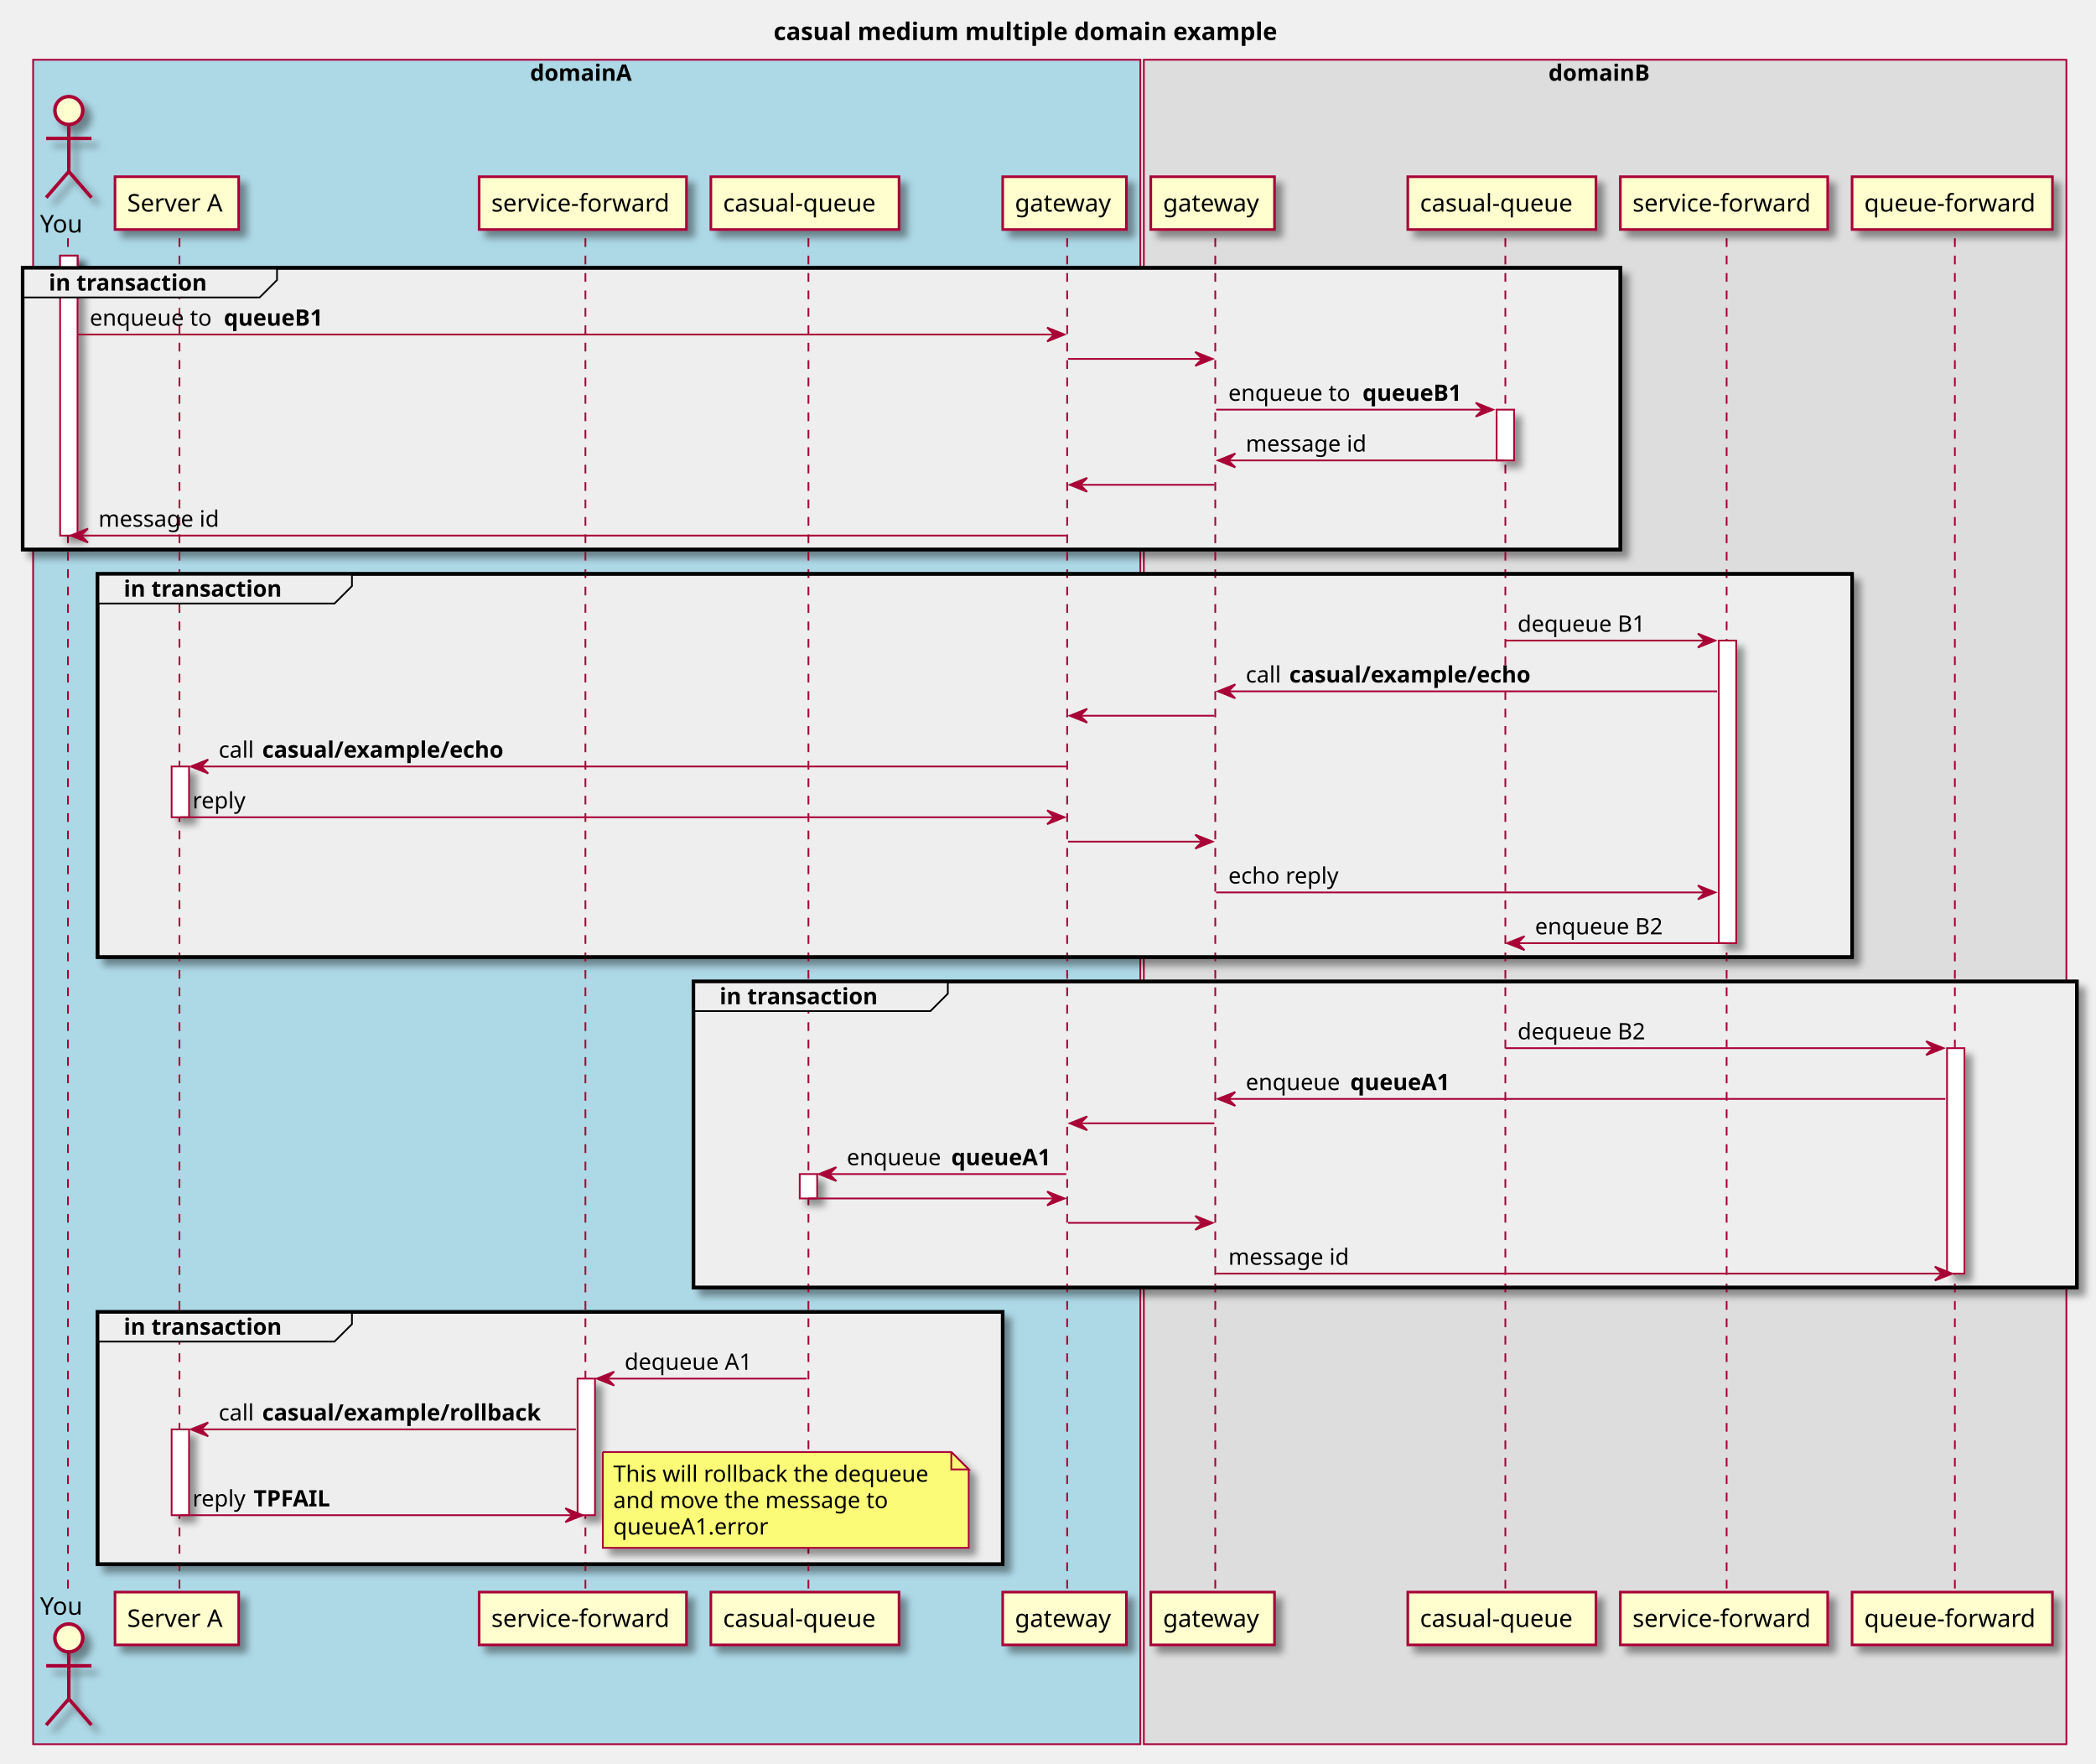
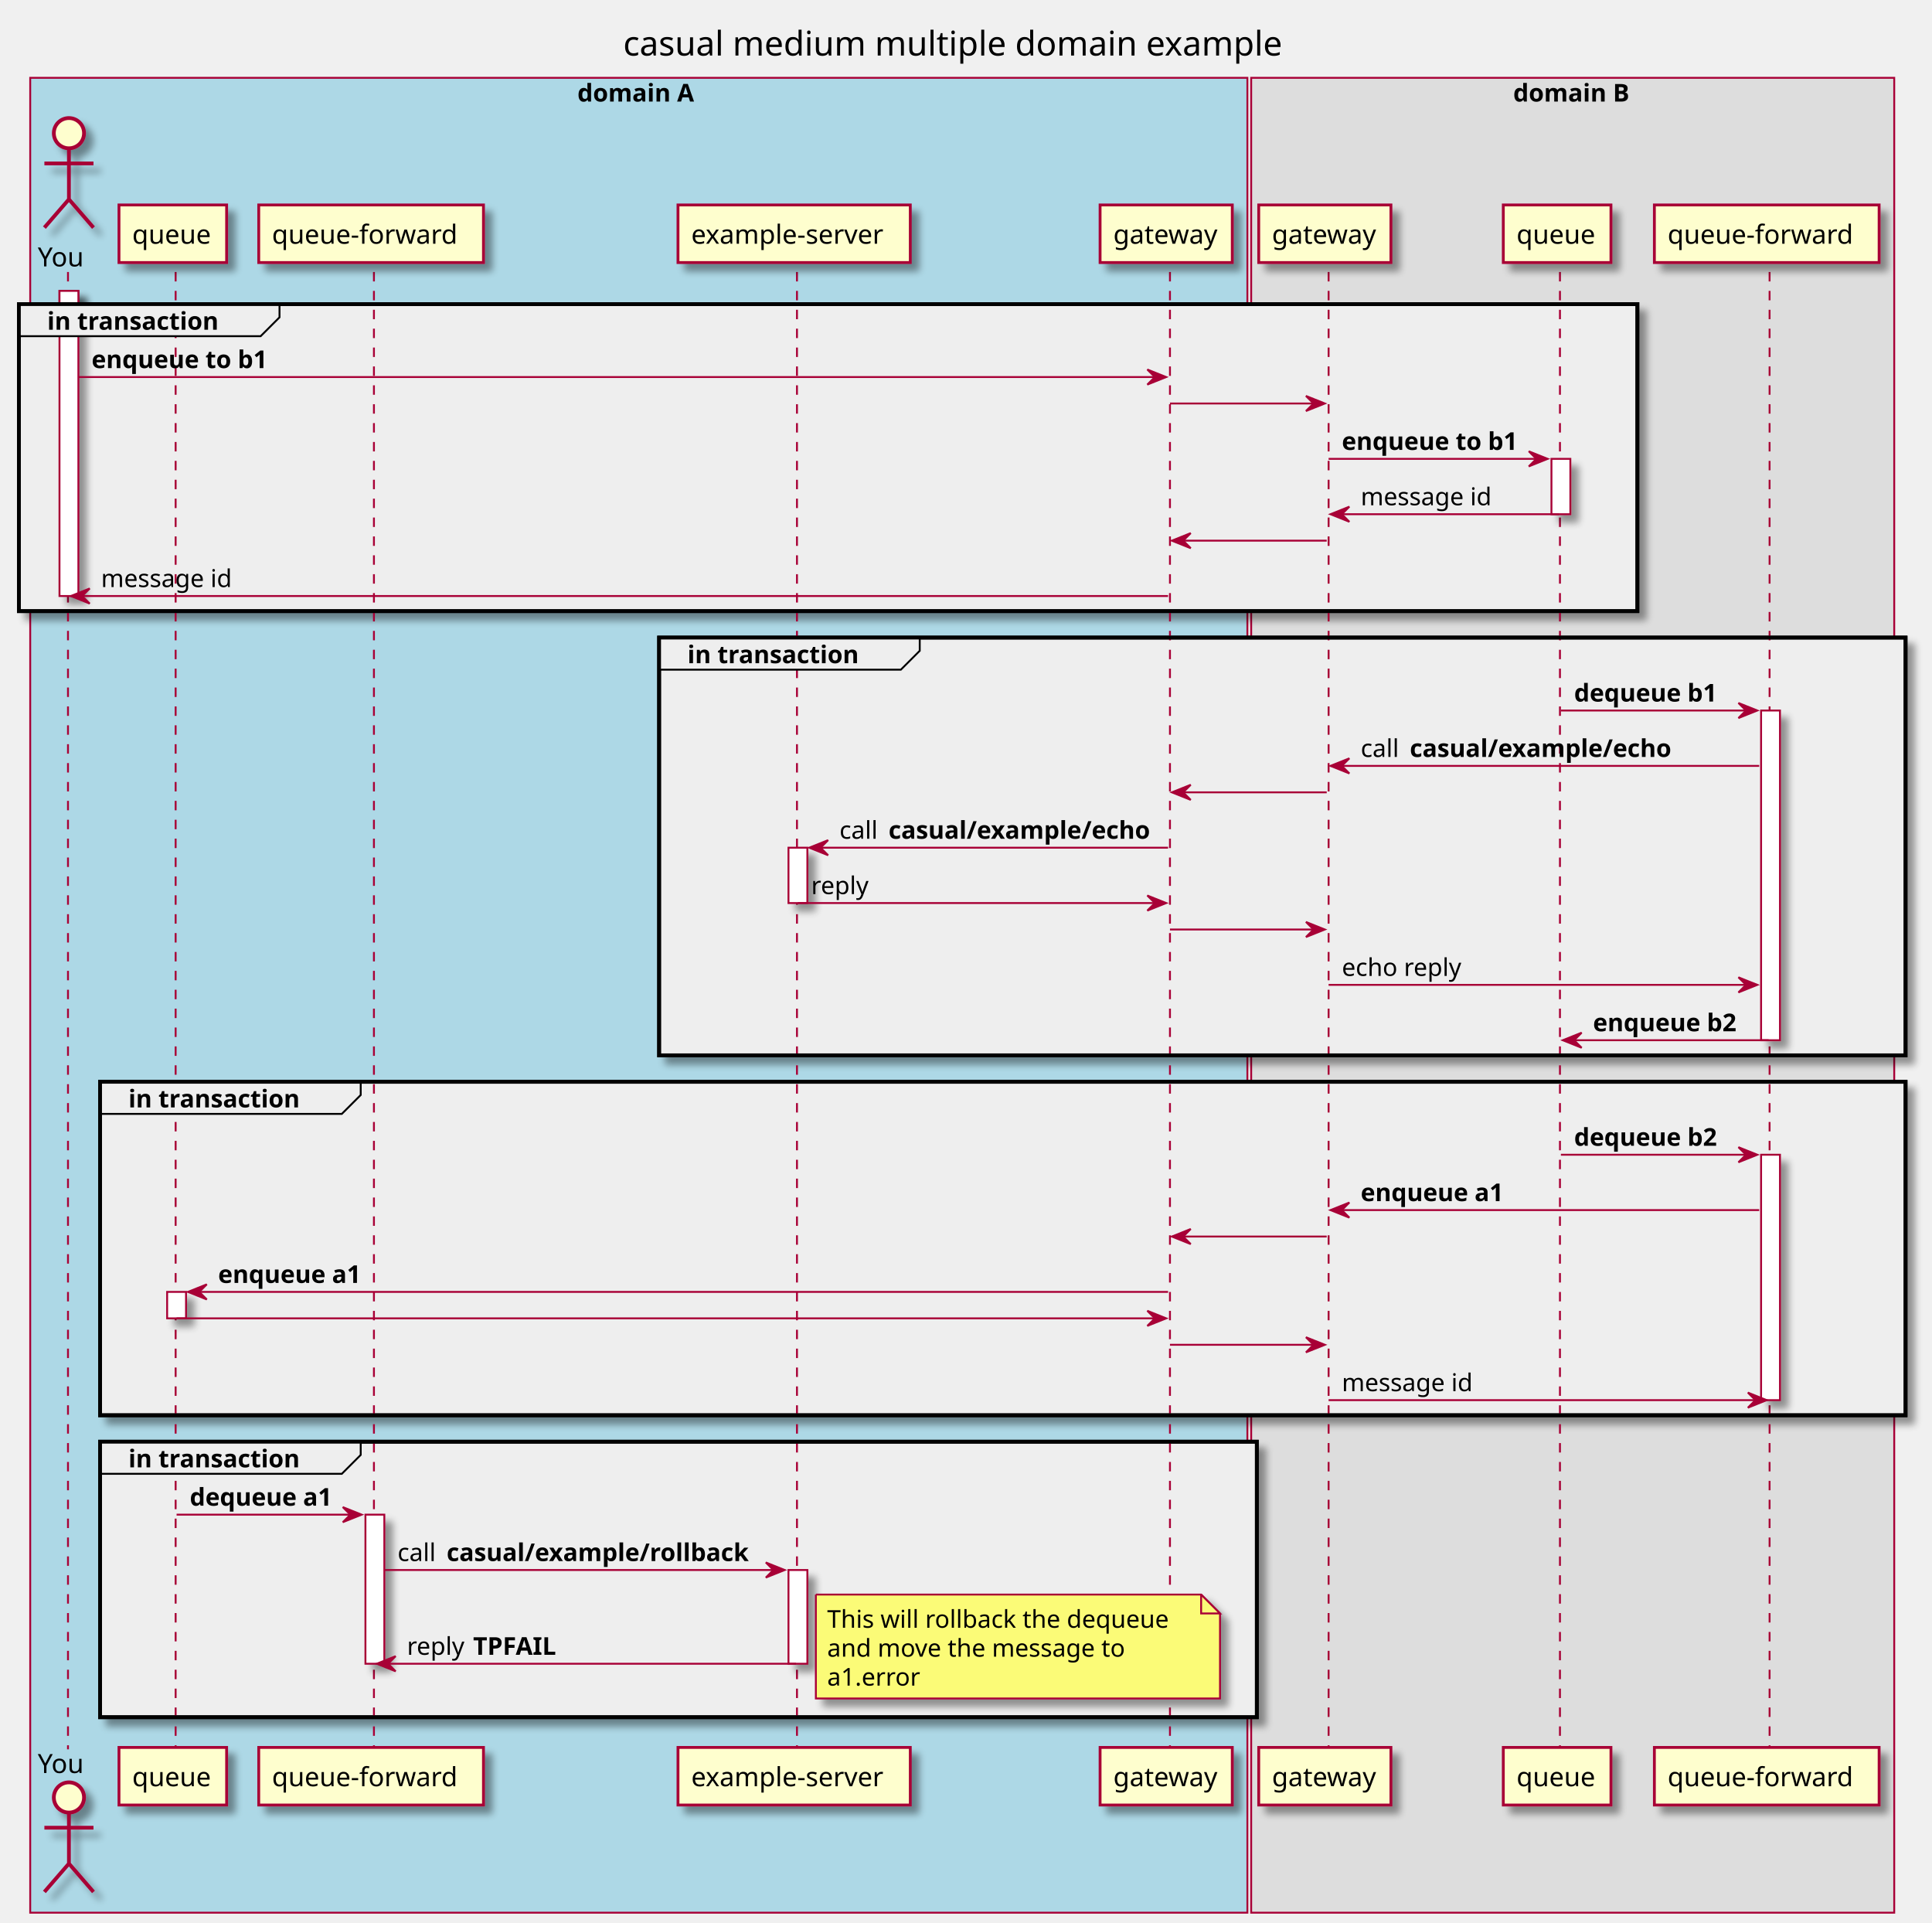
- <svg xmlns="http://www.w3.org/2000/svg" contentScriptType="application/ecmascript" contentStyleType="text/css" height="1012px" preserveAspectRatio="none" style="width:1203px;height:1012px;" version="1.1" viewBox="0 0 1203 1012" width="1203px" zoomAndPan="magnify">
+ <svg xmlns="http://www.w3.org/2000/svg" contentScriptType="application/ecmascript" contentStyleType="text/css" height="1018px" preserveAspectRatio="none" style="width:1023px;height:1018px;background:#FFFFFF;" version="1.1" viewBox="0 0 1023 1018" width="1023px" zoomAndPan="magnify">
  <defs>
-     <filter height="300%" id="f798ozgas93g7" width="300%" x="-1" y="-1">
+     <filter height="300%" id="f1tancehjbsv16" width="300%" x="-1" y="-1">
      <feGaussianBlur result="blurOut" stdDeviation="2.0" />
      <feColorMatrix in="blurOut" result="blurOut2" type="matrix" values="0 0 0 0 0 0 0 0 0 0 0 0 0 0 0 0 0 0 .4 0" />
      <feOffset dx="4.0" dy="4.0" in="blurOut2" result="blurOut3" />
      <feBlend in="SourceGraphic" in2="blurOut3" mode="normal" />
    </filter>
  </defs>
  <g>
-     <text fill="#000000" font-family="sans-serif" font-size="14" font-weight="bold" lengthAdjust="spacingAndGlyphs" textLength="317" x="444" y="22.995">casual medium multiple domain example</text>
-     <rect fill="#ADD8E6" height="966.781" style="stroke: #A80036; stroke-width: 1.0;" width="635.5" x="19" y="34.297" />
-     <text fill="#000000" font-family="sans-serif" font-size="13" font-weight="bold" lengthAdjust="spacingAndGlyphs" textLength="65" x="304.25" y="46.364">domainA</text>
-     <rect fill="#DDDDDD" height="966.781" style="stroke: #A80036; stroke-width: 1.0;" width="529.5" x="656.5" y="34.297" />
-     <text fill="#000000" font-family="sans-serif" font-size="13" font-weight="bold" lengthAdjust="spacingAndGlyphs" textLength="65" x="888.75" y="46.364">domainB</text>
-     <rect fill="#FFFFFF" filter="url(#f798ozgas93g7)" height="160.664" style="stroke: #A80036; stroke-width: 1.0;" width="10" x="34.5" y="146.727" />
-     <rect fill="#FFFFFF" filter="url(#f798ozgas93g7)" height="29.133" style="stroke: #A80036; stroke-width: 1.0;" width="10" x="98.5" y="439.922" />
-     <rect fill="#FFFFFF" filter="url(#f798ozgas93g7)" height="49.266" style="stroke: #A80036; stroke-width: 1.0;" width="10" x="98.5" y="820.383" />
-     <rect fill="#FFFFFF" filter="url(#f798ozgas93g7)" height="78.398" style="stroke: #A80036; stroke-width: 1.0;" width="10" x="331.5" y="791.25" />
-     <rect fill="#FFFFFF" filter="url(#f798ozgas93g7)" height="14" style="stroke: #A80036; stroke-width: 1.0;" width="10" x="459" y="673.852" />
-     <rect fill="#FFFFFF" filter="url(#f798ozgas93g7)" height="29.133" style="stroke: #A80036; stroke-width: 1.0;" width="10" x="859" y="235.125" />
-     <rect fill="#FFFFFF" filter="url(#f798ozgas93g7)" height="173.664" style="stroke: #A80036; stroke-width: 1.0;" width="10" x="986.5" y="367.656" />
-     <rect fill="#FFFFFF" filter="url(#f798ozgas93g7)" height="129.398" style="stroke: #A80036; stroke-width: 1.0;" width="10" x="1117.5" y="601.586" />
-     <rect fill="#EEEEEE" filter="url(#f798ozgas93g7)" height="161.664" style="stroke: #000000; stroke-width: 2.0;" width="917" x="13" y="153.727" />
-     <rect fill="#EEEEEE" filter="url(#f798ozgas93g7)" height="219.93" style="stroke: #000000; stroke-width: 2.0;" width="1007" x="56" y="329.391" />
-     <rect fill="#EEEEEE" filter="url(#f798ozgas93g7)" height="175.664" style="stroke: #000000; stroke-width: 2.0;" width="794" x="398" y="563.32" />
-     <rect fill="#EEEEEE" filter="url(#f798ozgas93g7)" height="144.797" style="stroke: #000000; stroke-width: 2.0;" width="519.5" x="56" y="752.984" />
-     <line style="stroke: #A80036; stroke-width: 1.0; stroke-dasharray: 5.0,5.0;" x1="39" x2="39" y1="136.727" y2="914.781" />
-     <line style="stroke: #A80036; stroke-width: 1.0; stroke-dasharray: 5.0,5.0;" x1="103" x2="103" y1="136.727" y2="914.781" />
-     <line style="stroke: #A80036; stroke-width: 1.0; stroke-dasharray: 5.0,5.0;" x1="336" x2="336" y1="136.727" y2="914.781" />
-     <line style="stroke: #A80036; stroke-width: 1.0; stroke-dasharray: 5.0,5.0;" x1="464" x2="464" y1="136.727" y2="914.781" />
-     <line style="stroke: #A80036; stroke-width: 1.0; stroke-dasharray: 5.0,5.0;" x1="612.5" x2="612.5" y1="136.727" y2="914.781" />
-     <line style="stroke: #A80036; stroke-width: 1.0; stroke-dasharray: 5.0,5.0;" x1="697.5" x2="697.5" y1="136.727" y2="914.781" />
-     <line style="stroke: #A80036; stroke-width: 1.0; stroke-dasharray: 5.0,5.0;" x1="864" x2="864" y1="136.727" y2="914.781" />
-     <line style="stroke: #A80036; stroke-width: 1.0; stroke-dasharray: 5.0,5.0;" x1="991" x2="991" y1="136.727" y2="914.781" />
-     <line style="stroke: #A80036; stroke-width: 1.0; stroke-dasharray: 5.0,5.0;" x1="1122" x2="1122" y1="136.727" y2="914.781" />
-     <text fill="#000000" font-family="sans-serif" font-size="14" lengthAdjust="spacingAndGlyphs" textLength="27" x="23" y="133.425">You</text>
-     <ellipse cx="39.5" cy="63.43" fill="#FEFECE" filter="url(#f798ozgas93g7)" rx="8" ry="8" style="stroke: #A80036; stroke-width: 2.0;" />
-     <path d="M39.5,71.43 L39.5,98.43 M26.5,79.43 L52.5,79.43 M39.5,98.43 L26.5,113.43 M39.5,98.43 L52.5,113.43 " fill="none" filter="url(#f798ozgas93g7)" style="stroke: #A80036; stroke-width: 2.0;" />
-     <text fill="#000000" font-family="sans-serif" font-size="14" lengthAdjust="spacingAndGlyphs" textLength="27" x="23" y="926.776">You</text>
-     <ellipse cx="39.5" cy="940.078" fill="#FEFECE" filter="url(#f798ozgas93g7)" rx="8" ry="8" style="stroke: #A80036; stroke-width: 2.0;" />
-     <path d="M39.5,948.078 L39.5,975.078 M26.5,956.078 L52.5,956.078 M39.5,975.078 L26.5,990.078 M39.5,975.078 L52.5,990.078 " fill="none" filter="url(#f798ozgas93g7)" style="stroke: #A80036; stroke-width: 2.0;" />
-     <rect fill="#FEFECE" filter="url(#f798ozgas93g7)" height="30.297" style="stroke: #A80036; stroke-width: 1.5;" width="71" x="66" y="101.43" />
-     <text fill="#000000" font-family="sans-serif" font-size="14" lengthAdjust="spacingAndGlyphs" textLength="57" x="73" y="121.425">Server A</text>
-     <rect fill="#FEFECE" filter="url(#f798ozgas93g7)" height="30.297" style="stroke: #A80036; stroke-width: 1.5;" width="71" x="66" y="913.781" />
-     <text fill="#000000" font-family="sans-serif" font-size="14" lengthAdjust="spacingAndGlyphs" textLength="57" x="73" y="933.776">Server A</text>
-     <rect fill="#FEFECE" filter="url(#f798ozgas93g7)" height="30.297" style="stroke: #A80036; stroke-width: 1.5;" width="119" x="275" y="101.43" />
-     <text fill="#000000" font-family="sans-serif" font-size="14" lengthAdjust="spacingAndGlyphs" textLength="105" x="282" y="121.425">service-forward</text>
-     <rect fill="#FEFECE" filter="url(#f798ozgas93g7)" height="30.297" style="stroke: #A80036; stroke-width: 1.5;" width="119" x="275" y="913.781" />
-     <text fill="#000000" font-family="sans-serif" font-size="14" lengthAdjust="spacingAndGlyphs" textLength="105" x="282" y="933.776">service-forward</text>
-     <rect fill="#FEFECE" filter="url(#f798ozgas93g7)" height="30.297" style="stroke: #A80036; stroke-width: 1.5;" width="108" x="408" y="101.43" />
-     <text fill="#000000" font-family="sans-serif" font-size="14" lengthAdjust="spacingAndGlyphs" textLength="94" x="415" y="121.425">casual-queue</text>
-     <rect fill="#FEFECE" filter="url(#f798ozgas93g7)" height="30.297" style="stroke: #A80036; stroke-width: 1.5;" width="108" x="408" y="913.781" />
-     <text fill="#000000" font-family="sans-serif" font-size="14" lengthAdjust="spacingAndGlyphs" textLength="94" x="415" y="933.776">casual-queue</text>
-     <rect fill="#FEFECE" filter="url(#f798ozgas93g7)" height="30.297" style="stroke: #A80036; stroke-width: 1.5;" width="71" x="575.5" y="101.43" />
-     <text fill="#000000" font-family="sans-serif" font-size="14" lengthAdjust="spacingAndGlyphs" textLength="57" x="582.5" y="121.425">gateway</text>
-     <rect fill="#FEFECE" filter="url(#f798ozgas93g7)" height="30.297" style="stroke: #A80036; stroke-width: 1.5;" width="71" x="575.5" y="913.781" />
-     <text fill="#000000" font-family="sans-serif" font-size="14" lengthAdjust="spacingAndGlyphs" textLength="57" x="582.5" y="933.776">gateway</text>
-     <rect fill="#FEFECE" filter="url(#f798ozgas93g7)" height="30.297" style="stroke: #A80036; stroke-width: 1.5;" width="71" x="660.5" y="101.43" />
-     <text fill="#000000" font-family="sans-serif" font-size="14" lengthAdjust="spacingAndGlyphs" textLength="57" x="667.5" y="121.425">gateway</text>
-     <rect fill="#FEFECE" filter="url(#f798ozgas93g7)" height="30.297" style="stroke: #A80036; stroke-width: 1.5;" width="71" x="660.5" y="913.781" />
-     <text fill="#000000" font-family="sans-serif" font-size="14" lengthAdjust="spacingAndGlyphs" textLength="57" x="667.5" y="933.776">gateway</text>
-     <rect fill="#FEFECE" filter="url(#f798ozgas93g7)" height="30.297" style="stroke: #A80036; stroke-width: 1.5;" width="108" x="808" y="101.43" />
-     <text fill="#000000" font-family="sans-serif" font-size="14" lengthAdjust="spacingAndGlyphs" textLength="94" x="815" y="121.425">casual-queue</text>
-     <rect fill="#FEFECE" filter="url(#f798ozgas93g7)" height="30.297" style="stroke: #A80036; stroke-width: 1.5;" width="108" x="808" y="913.781" />
-     <text fill="#000000" font-family="sans-serif" font-size="14" lengthAdjust="spacingAndGlyphs" textLength="94" x="815" y="933.776">casual-queue</text>
-     <rect fill="#FEFECE" filter="url(#f798ozgas93g7)" height="30.297" style="stroke: #A80036; stroke-width: 1.5;" width="119" x="930" y="101.43" />
-     <text fill="#000000" font-family="sans-serif" font-size="14" lengthAdjust="spacingAndGlyphs" textLength="105" x="937" y="121.425">service-forward</text>
-     <rect fill="#FEFECE" filter="url(#f798ozgas93g7)" height="30.297" style="stroke: #A80036; stroke-width: 1.5;" width="119" x="930" y="913.781" />
-     <text fill="#000000" font-family="sans-serif" font-size="14" lengthAdjust="spacingAndGlyphs" textLength="105" x="937" y="933.776">service-forward</text>
-     <rect fill="#FEFECE" filter="url(#f798ozgas93g7)" height="30.297" style="stroke: #A80036; stroke-width: 1.5;" width="115" x="1063" y="101.43" />
-     <text fill="#000000" font-family="sans-serif" font-size="14" lengthAdjust="spacingAndGlyphs" textLength="101" x="1070" y="121.425">queue-forward</text>
-     <rect fill="#FEFECE" filter="url(#f798ozgas93g7)" height="30.297" style="stroke: #A80036; stroke-width: 1.5;" width="115" x="1063" y="913.781" />
-     <text fill="#000000" font-family="sans-serif" font-size="14" lengthAdjust="spacingAndGlyphs" textLength="101" x="1070" y="933.776">queue-forward</text>
-     <rect fill="#FFFFFF" filter="url(#f798ozgas93g7)" height="160.664" style="stroke: #A80036; stroke-width: 1.0;" width="10" x="34.5" y="146.727" />
-     <rect fill="#FFFFFF" filter="url(#f798ozgas93g7)" height="29.133" style="stroke: #A80036; stroke-width: 1.0;" width="10" x="98.5" y="439.922" />
-     <rect fill="#FFFFFF" filter="url(#f798ozgas93g7)" height="49.266" style="stroke: #A80036; stroke-width: 1.0;" width="10" x="98.5" y="820.383" />
-     <rect fill="#FFFFFF" filter="url(#f798ozgas93g7)" height="78.398" style="stroke: #A80036; stroke-width: 1.0;" width="10" x="331.5" y="791.25" />
-     <rect fill="#FFFFFF" filter="url(#f798ozgas93g7)" height="14" style="stroke: #A80036; stroke-width: 1.0;" width="10" x="459" y="673.852" />
-     <rect fill="#FFFFFF" filter="url(#f798ozgas93g7)" height="29.133" style="stroke: #A80036; stroke-width: 1.0;" width="10" x="859" y="235.125" />
-     <rect fill="#FFFFFF" filter="url(#f798ozgas93g7)" height="173.664" style="stroke: #A80036; stroke-width: 1.0;" width="10" x="986.5" y="367.656" />
-     <rect fill="#FFFFFF" filter="url(#f798ozgas93g7)" height="129.398" style="stroke: #A80036; stroke-width: 1.0;" width="10" x="1117.5" y="601.586" />
-     <path d="M13,153.727 L159,153.727 L159,160.727 L149,170.727 L13,170.727 L13,153.727 " fill="#EEEEEE" style="stroke: #000000; stroke-width: 1.0;" />
-     <rect fill="none" height="161.664" style="stroke: #000000; stroke-width: 2.0;" width="917" x="13" y="153.727" />
-     <text fill="#000000" font-family="sans-serif" font-size="13" font-weight="bold" lengthAdjust="spacingAndGlyphs" textLength="101" x="28" y="166.793">in transaction</text>
-     <polygon fill="#A80036" points="601,187.992,611,191.992,601,195.992,605,191.992" style="stroke: #A80036; stroke-width: 1.0;" />
-     <line style="stroke: #A80036; stroke-width: 1.0;" x1="44.5" x2="607" y1="191.992" y2="191.992" />
-     <text fill="#000000" font-family="sans-serif" font-size="13" lengthAdjust="spacingAndGlyphs" textLength="73" x="51.5" y="186.926">enqueue to</text>
-     <text fill="#000000" font-family="sans-serif" font-size="13" font-weight="bold" lengthAdjust="spacingAndGlyphs" textLength="65" x="128.5" y="186.926">queueB1</text>
-     <polygon fill="#A80036" points="686,201.992,696,205.992,686,209.992,690,205.992" style="stroke: #A80036; stroke-width: 1.0;" />
-     <line style="stroke: #A80036; stroke-width: 1.0;" x1="613" x2="692" y1="205.992" y2="205.992" />
-     <polygon fill="#A80036" points="847,231.125,857,235.125,847,239.125,851,235.125" style="stroke: #A80036; stroke-width: 1.0;" />
-     <line style="stroke: #A80036; stroke-width: 1.0;" x1="698" x2="853" y1="235.125" y2="235.125" />
-     <text fill="#000000" font-family="sans-serif" font-size="13" lengthAdjust="spacingAndGlyphs" textLength="73" x="705" y="230.059">enqueue to</text>
-     <text fill="#000000" font-family="sans-serif" font-size="13" font-weight="bold" lengthAdjust="spacingAndGlyphs" textLength="65" x="782" y="230.059">queueB1</text>
-     <polygon fill="#A80036" points="709,260.258,699,264.258,709,268.258,705,264.258" style="stroke: #A80036; stroke-width: 1.0;" />
-     <line style="stroke: #A80036; stroke-width: 1.0;" x1="703" x2="863" y1="264.258" y2="264.258" />
-     <text fill="#000000" font-family="sans-serif" font-size="13" lengthAdjust="spacingAndGlyphs" textLength="74" x="715" y="259.192">message id</text>
-     <polygon fill="#A80036" points="624,274.258,614,278.258,624,282.258,620,278.258" style="stroke: #A80036; stroke-width: 1.0;" />
-     <line style="stroke: #A80036; stroke-width: 1.0;" x1="618" x2="697" y1="278.258" y2="278.258" />
-     <polygon fill="#A80036" points="50.5,303.391,40.5,307.391,50.5,311.391,46.5,307.391" style="stroke: #A80036; stroke-width: 1.0;" />
-     <line style="stroke: #A80036; stroke-width: 1.0;" x1="44.5" x2="612" y1="307.391" y2="307.391" />
-     <text fill="#000000" font-family="sans-serif" font-size="13" lengthAdjust="spacingAndGlyphs" textLength="74" x="56.5" y="302.325">message id</text>
-     <path d="M56,329.391 L202,329.391 L202,336.391 L192,346.391 L56,346.391 L56,329.391 " fill="#EEEEEE" style="stroke: #000000; stroke-width: 1.0;" />
-     <rect fill="none" height="219.93" style="stroke: #000000; stroke-width: 2.0;" width="1007" x="56" y="329.391" />
-     <text fill="#000000" font-family="sans-serif" font-size="13" font-weight="bold" lengthAdjust="spacingAndGlyphs" textLength="101" x="71" y="342.457">in transaction</text>
-     <polygon fill="#A80036" points="974.5,363.656,984.5,367.656,974.5,371.656,978.5,367.656" style="stroke: #A80036; stroke-width: 1.0;" />
-     <line style="stroke: #A80036; stroke-width: 1.0;" x1="864" x2="980.5" y1="367.656" y2="367.656" />
-     <text fill="#000000" font-family="sans-serif" font-size="13" lengthAdjust="spacingAndGlyphs" textLength="77" x="871" y="362.59">dequeue B1</text>
-     <polygon fill="#A80036" points="709,392.789,699,396.789,709,400.789,705,396.789" style="stroke: #A80036; stroke-width: 1.0;" />
-     <line style="stroke: #A80036; stroke-width: 1.0;" x1="703" x2="985.5" y1="396.789" y2="396.789" />
-     <text fill="#000000" font-family="sans-serif" font-size="13" lengthAdjust="spacingAndGlyphs" textLength="21" x="715" y="391.723">call</text>
-     <text fill="#000000" font-family="sans-serif" font-size="13" font-weight="bold" lengthAdjust="spacingAndGlyphs" textLength="155" x="740" y="391.723">casual/example/echo</text>
-     <polygon fill="#A80036" points="624,406.789,614,410.789,624,414.789,620,410.789" style="stroke: #A80036; stroke-width: 1.0;" />
-     <line style="stroke: #A80036; stroke-width: 1.0;" x1="618" x2="697" y1="410.789" y2="410.789" />
-     <polygon fill="#A80036" points="119.5,435.922,109.5,439.922,119.5,443.922,115.5,439.922" style="stroke: #A80036; stroke-width: 1.0;" />
-     <line style="stroke: #A80036; stroke-width: 1.0;" x1="113.5" x2="612" y1="439.922" y2="439.922" />
-     <text fill="#000000" font-family="sans-serif" font-size="13" lengthAdjust="spacingAndGlyphs" textLength="21" x="125.5" y="434.856">call</text>
-     <text fill="#000000" font-family="sans-serif" font-size="13" font-weight="bold" lengthAdjust="spacingAndGlyphs" textLength="155" x="150.5" y="434.856">casual/example/echo</text>
-     <polygon fill="#A80036" points="601,465.055,611,469.055,601,473.055,605,469.055" style="stroke: #A80036; stroke-width: 1.0;" />
-     <line style="stroke: #A80036; stroke-width: 1.0;" x1="103.5" x2="607" y1="469.055" y2="469.055" />
-     <text fill="#000000" font-family="sans-serif" font-size="13" lengthAdjust="spacingAndGlyphs" textLength="31" x="110.5" y="463.989">reply</text>
-     <polygon fill="#A80036" points="686,479.055,696,483.055,686,487.055,690,483.055" style="stroke: #A80036; stroke-width: 1.0;" />
-     <line style="stroke: #A80036; stroke-width: 1.0;" x1="613" x2="692" y1="483.055" y2="483.055" />
-     <polygon fill="#A80036" points="974.5,508.188,984.5,512.188,974.5,516.188,978.5,512.188" style="stroke: #A80036; stroke-width: 1.0;" />
-     <line style="stroke: #A80036; stroke-width: 1.0;" x1="698" x2="980.5" y1="512.188" y2="512.188" />
-     <text fill="#000000" font-family="sans-serif" font-size="13" lengthAdjust="spacingAndGlyphs" textLength="66" x="705" y="507.122">echo reply</text>
-     <polygon fill="#A80036" points="875,537.32,865,541.32,875,545.32,871,541.32" style="stroke: #A80036; stroke-width: 1.0;" />
-     <line style="stroke: #A80036; stroke-width: 1.0;" x1="869" x2="990.5" y1="541.32" y2="541.32" />
-     <text fill="#000000" font-family="sans-serif" font-size="13" lengthAdjust="spacingAndGlyphs" textLength="77" x="881" y="536.254">enqueue B2</text>
-     <path d="M398,563.32 L544,563.32 L544,570.32 L534,580.32 L398,580.32 L398,563.32 " fill="#EEEEEE" style="stroke: #000000; stroke-width: 1.0;" />
-     <rect fill="none" height="175.664" style="stroke: #000000; stroke-width: 2.0;" width="794" x="398" y="563.32" />
-     <text fill="#000000" font-family="sans-serif" font-size="13" font-weight="bold" lengthAdjust="spacingAndGlyphs" textLength="101" x="413" y="576.387">in transaction</text>
-     <polygon fill="#A80036" points="1105.5,597.586,1115.5,601.586,1105.5,605.586,1109.5,601.586" style="stroke: #A80036; stroke-width: 1.0;" />
-     <line style="stroke: #A80036; stroke-width: 1.0;" x1="864" x2="1111.5" y1="601.586" y2="601.586" />
-     <text fill="#000000" font-family="sans-serif" font-size="13" lengthAdjust="spacingAndGlyphs" textLength="77" x="871" y="596.52">dequeue B2</text>
-     <polygon fill="#A80036" points="709,626.719,699,630.719,709,634.719,705,630.719" style="stroke: #A80036; stroke-width: 1.0;" />
-     <line style="stroke: #A80036; stroke-width: 1.0;" x1="703" x2="1116.5" y1="630.719" y2="630.719" />
-     <text fill="#000000" font-family="sans-serif" font-size="13" lengthAdjust="spacingAndGlyphs" textLength="56" x="715" y="625.653">enqueue</text>
-     <text fill="#000000" font-family="sans-serif" font-size="13" font-weight="bold" lengthAdjust="spacingAndGlyphs" textLength="65" x="775" y="625.653">queueA1</text>
-     <polygon fill="#A80036" points="624,640.719,614,644.719,624,648.719,620,644.719" style="stroke: #A80036; stroke-width: 1.0;" />
-     <line style="stroke: #A80036; stroke-width: 1.0;" x1="618" x2="697" y1="644.719" y2="644.719" />
-     <polygon fill="#A80036" points="480,669.852,470,673.852,480,677.852,476,673.852" style="stroke: #A80036; stroke-width: 1.0;" />
-     <line style="stroke: #A80036; stroke-width: 1.0;" x1="474" x2="612" y1="673.852" y2="673.852" />
-     <text fill="#000000" font-family="sans-serif" font-size="13" lengthAdjust="spacingAndGlyphs" textLength="56" x="486" y="668.786">enqueue</text>
-     <text fill="#000000" font-family="sans-serif" font-size="13" font-weight="bold" lengthAdjust="spacingAndGlyphs" textLength="65" x="546" y="668.786">queueA1</text>
-     <polygon fill="#A80036" points="601,683.852,611,687.852,601,691.852,605,687.852" style="stroke: #A80036; stroke-width: 1.0;" />
-     <line style="stroke: #A80036; stroke-width: 1.0;" x1="464" x2="607" y1="687.852" y2="687.852" />
-     <polygon fill="#A80036" points="686,697.852,696,701.852,686,705.852,690,701.852" style="stroke: #A80036; stroke-width: 1.0;" />
-     <line style="stroke: #A80036; stroke-width: 1.0;" x1="613" x2="692" y1="701.852" y2="701.852" />
-     <polygon fill="#A80036" points="1110.5,726.984,1120.5,730.984,1110.5,734.984,1114.5,730.984" style="stroke: #A80036; stroke-width: 1.0;" />
-     <line style="stroke: #A80036; stroke-width: 1.0;" x1="698" x2="1116.5" y1="730.984" y2="730.984" />
-     <text fill="#000000" font-family="sans-serif" font-size="13" lengthAdjust="spacingAndGlyphs" textLength="74" x="705" y="725.918">message id</text>
-     <path d="M56,752.984 L202,752.984 L202,759.984 L192,769.984 L56,769.984 L56,752.984 " fill="#EEEEEE" style="stroke: #000000; stroke-width: 1.0;" />
-     <rect fill="none" height="144.797" style="stroke: #000000; stroke-width: 2.0;" width="519.5" x="56" y="752.984" />
-     <text fill="#000000" font-family="sans-serif" font-size="13" font-weight="bold" lengthAdjust="spacingAndGlyphs" textLength="101" x="71" y="766.051">in transaction</text>
-     <polygon fill="#A80036" points="352.5,787.25,342.5,791.25,352.5,795.25,348.5,791.25" style="stroke: #A80036; stroke-width: 1.0;" />
-     <line style="stroke: #A80036; stroke-width: 1.0;" x1="346.5" x2="463" y1="791.25" y2="791.25" />
-     <text fill="#000000" font-family="sans-serif" font-size="13" lengthAdjust="spacingAndGlyphs" textLength="77" x="358.5" y="786.184">dequeue A1</text>
-     <polygon fill="#A80036" points="119.5,816.383,109.5,820.383,119.5,824.383,115.5,820.383" style="stroke: #A80036; stroke-width: 1.0;" />
-     <line style="stroke: #A80036; stroke-width: 1.0;" x1="113.5" x2="330.5" y1="820.383" y2="820.383" />
-     <text fill="#000000" font-family="sans-serif" font-size="13" lengthAdjust="spacingAndGlyphs" textLength="21" x="125.5" y="815.317">call</text>
-     <text fill="#000000" font-family="sans-serif" font-size="13" font-weight="bold" lengthAdjust="spacingAndGlyphs" textLength="179" x="150.5" y="815.317">casual/example/rollback</text>
-     <polygon fill="#A80036" points="324.5,865.648,334.5,869.648,324.5,873.648,328.5,869.648" style="stroke: #A80036; stroke-width: 1.0;" />
-     <line style="stroke: #A80036; stroke-width: 1.0;" x1="103.5" x2="330.5" y1="869.648" y2="869.648" />
-     <text fill="#000000" font-family="sans-serif" font-size="13" lengthAdjust="spacingAndGlyphs" textLength="31" x="110.5" y="864.582">reply</text>
-     <text fill="#000000" font-family="sans-serif" font-size="13" font-weight="bold" lengthAdjust="spacingAndGlyphs" textLength="49" x="145.5" y="864.582">TPFAIL</text>
-     <path d="M346,833.383 L346,888.383 L556,888.383 L556,843.383 L546,833.383 L346,833.383 " fill="#FBFB77" filter="url(#f798ozgas93g7)" style="stroke: #A80036; stroke-width: 1.0;" />
-     <path d="M546,833.383 L546,843.383 L556,843.383 L546,833.383 " fill="#FBFB77" style="stroke: #A80036; stroke-width: 1.0;" />
-     <text fill="#000000" font-family="sans-serif" font-size="13" lengthAdjust="spacingAndGlyphs" textLength="185" x="352" y="850.45">This will rollback the dequeue</text>
-     <text fill="#000000" font-family="sans-serif" font-size="13" lengthAdjust="spacingAndGlyphs" textLength="169" x="352" y="865.582">and move the message to</text>
-     <text fill="#000000" font-family="sans-serif" font-size="13" lengthAdjust="spacingAndGlyphs" textLength="92" x="352" y="880.715">queueA1.error</text>
+     <text fill="#000000" font-family="sans-serif" font-size="18" lengthAdjust="spacing" textLength="359" x="330" y="29.402">casual medium multiple domain example</text>
+     <rect fill="#ADD8E6" height="971.43" style="stroke:#A80036;stroke-width:1.0;" width="644.5" x="16" y="41.199" />
+     <text fill="#000000" font-family="sans-serif" font-size="13" font-weight="bold" lengthAdjust="spacing" textLength="65" x="305.75" y="53.768">domain A</text>
+     <rect fill="#DDDDDD" height="971.43" style="stroke:#A80036;stroke-width:1.0;" width="340.5" x="662.5" y="41.199" />
+     <text fill="#000000" font-family="sans-serif" font-size="13" font-weight="bold" lengthAdjust="spacing" textLength="63" x="801.25" y="53.768">domain B</text>
+     <rect fill="#FFFFFF" filter="url(#f1tancehjbsv16)" height="161.553" style="stroke:#A80036;stroke-width:1.0;" width="10" x="31.5" y="153.998" />
+     <rect fill="#FFFFFF" filter="url(#f1tancehjbsv16)" height="14" style="stroke:#A80036;stroke-width:1.0;" width="10" x="88.5" y="683.967" />
+     <rect fill="#FFFFFF" filter="url(#f1tancehjbsv16)" height="78.932" style="stroke:#A80036;stroke-width:1.0;" width="10" x="193.5" y="801.898" />
+     <rect fill="#FFFFFF" filter="url(#f1tancehjbsv16)" height="29.311" style="stroke:#A80036;stroke-width:1.0;" width="10" x="417.5" y="448.793" />
+     <rect fill="#FFFFFF" filter="url(#f1tancehjbsv16)" height="49.621" style="stroke:#A80036;stroke-width:1.0;" width="10" x="417.5" y="831.209" />
+     <rect fill="#FFFFFF" filter="url(#f1tancehjbsv16)" height="29.311" style="stroke:#A80036;stroke-width:1.0;" width="10" x="821.5" y="242.93" />
+     <rect fill="#FFFFFF" filter="url(#f1tancehjbsv16)" height="174.553" style="stroke:#A80036;stroke-width:1.0;" width="10" x="932.5" y="376.172" />
+     <rect fill="#FFFFFF" filter="url(#f1tancehjbsv16)" height="129.932" style="stroke:#A80036;stroke-width:1.0;" width="10" x="932.5" y="611.346" />
+     <rect fill="#EEEEEE" filter="url(#f1tancehjbsv16)" height="162.553" style="stroke:#000000;stroke-width:2.0;" width="857" x="10" y="160.998" />
+     <rect fill="#EEEEEE" filter="url(#f1tancehjbsv16)" height="221.174" style="stroke:#000000;stroke-width:2.0;" width="660" x="349" y="337.551" />
+     <rect fill="#EEEEEE" filter="url(#f1tancehjbsv16)" height="176.553" style="stroke:#000000;stroke-width:2.0;" width="956" x="53" y="572.725" />
+     <rect fill="#EEEEEE" filter="url(#f1tancehjbsv16)" height="145.863" style="stroke:#000000;stroke-width:2.0;" width="612.5" x="53" y="763.277" />
+     <line style="stroke:#A80036;stroke-width:1.0;stroke-dasharray:5.0,5.0;" x1="36" x2="36" y1="143.998" y2="926.141" />
+     <line style="stroke:#A80036;stroke-width:1.0;stroke-dasharray:5.0,5.0;" x1="93" x2="93" y1="143.998" y2="926.141" />
+     <line style="stroke:#A80036;stroke-width:1.0;stroke-dasharray:5.0,5.0;" x1="198" x2="198" y1="143.998" y2="926.141" />
+     <line style="stroke:#A80036;stroke-width:1.0;stroke-dasharray:5.0,5.0;" x1="422" x2="422" y1="143.998" y2="926.141" />
+     <line style="stroke:#A80036;stroke-width:1.0;stroke-dasharray:5.0,5.0;" x1="619.5" x2="619.5" y1="143.998" y2="926.141" />
+     <line style="stroke:#A80036;stroke-width:1.0;stroke-dasharray:5.0,5.0;" x1="703.5" x2="703.5" y1="143.998" y2="926.141" />
+     <line style="stroke:#A80036;stroke-width:1.0;stroke-dasharray:5.0,5.0;" x1="826" x2="826" y1="143.998" y2="926.141" />
+     <line style="stroke:#A80036;stroke-width:1.0;stroke-dasharray:5.0,5.0;" x1="937" x2="937" y1="143.998" y2="926.141" />
+     <text fill="#000000" font-family="sans-serif" font-size="14" lengthAdjust="spacing" textLength="27" x="20" y="141.045">You</text>
+     <ellipse cx="36.5" cy="70.51" fill="#FEFECE" filter="url(#f1tancehjbsv16)" rx="8" ry="8" style="stroke:#A80036;stroke-width:2.0;" />
+     <path d="M36.5,78.51 L36.5,105.51 M23.5,86.51 L49.5,86.51 M36.5,105.51 L23.5,120.51 M36.5,105.51 L49.5,120.51 " fill="none" filter="url(#f1tancehjbsv16)" style="stroke:#A80036;stroke-width:2.0;" />
+     <text fill="#000000" font-family="sans-serif" font-size="14" lengthAdjust="spacing" textLength="27" x="20" y="938.676">You</text>
+     <ellipse cx="36.5" cy="951.629" fill="#FEFECE" filter="url(#f1tancehjbsv16)" rx="8" ry="8" style="stroke:#A80036;stroke-width:2.0;" />
+     <path d="M36.5,959.629 L36.5,986.629 M23.5,967.629 L49.5,967.629 M36.5,986.629 L23.5,1001.629 M36.5,986.629 L49.5,1001.629 " fill="none" filter="url(#f1tancehjbsv16)" style="stroke:#A80036;stroke-width:2.0;" />
+     <rect fill="#FEFECE" filter="url(#f1tancehjbsv16)" height="30.488" style="stroke:#A80036;stroke-width:1.5;" width="57" x="63" y="108.51" />
+     <text fill="#000000" font-family="sans-serif" font-size="14" lengthAdjust="spacing" textLength="43" x="70" y="129.045">queue</text>
+     <rect fill="#FEFECE" filter="url(#f1tancehjbsv16)" height="30.488" style="stroke:#A80036;stroke-width:1.5;" width="57" x="63" y="925.141" />
+     <text fill="#000000" font-family="sans-serif" font-size="14" lengthAdjust="spacing" textLength="43" x="70" y="945.676">queue</text>
+     <rect fill="#FEFECE" filter="url(#f1tancehjbsv16)" height="30.488" style="stroke:#A80036;stroke-width:1.5;" width="119" x="137" y="108.51" />
+     <text fill="#000000" font-family="sans-serif" font-size="14" lengthAdjust="spacing" textLength="105" x="144" y="129.045">queue-forward</text>
+     <rect fill="#FEFECE" filter="url(#f1tancehjbsv16)" height="30.488" style="stroke:#A80036;stroke-width:1.5;" width="119" x="137" y="925.141" />
+     <text fill="#000000" font-family="sans-serif" font-size="14" lengthAdjust="spacing" textLength="105" x="144" y="945.676">queue-forward</text>
+     <rect fill="#FEFECE" filter="url(#f1tancehjbsv16)" height="30.488" style="stroke:#A80036;stroke-width:1.5;" width="123" x="359" y="108.51" />
+     <text fill="#000000" font-family="sans-serif" font-size="14" lengthAdjust="spacing" textLength="109" x="366" y="129.045">example-server</text>
+     <rect fill="#FEFECE" filter="url(#f1tancehjbsv16)" height="30.488" style="stroke:#A80036;stroke-width:1.5;" width="123" x="359" y="925.141" />
+     <text fill="#000000" font-family="sans-serif" font-size="14" lengthAdjust="spacing" textLength="109" x="366" y="945.676">example-server</text>
+     <rect fill="#FEFECE" filter="url(#f1tancehjbsv16)" height="30.488" style="stroke:#A80036;stroke-width:1.5;" width="70" x="582.5" y="108.51" />
+     <text fill="#000000" font-family="sans-serif" font-size="14" lengthAdjust="spacing" textLength="56" x="589.5" y="129.045">gateway</text>
+     <rect fill="#FEFECE" filter="url(#f1tancehjbsv16)" height="30.488" style="stroke:#A80036;stroke-width:1.5;" width="70" x="582.5" y="925.141" />
+     <text fill="#000000" font-family="sans-serif" font-size="14" lengthAdjust="spacing" textLength="56" x="589.5" y="945.676">gateway</text>
+     <rect fill="#FEFECE" filter="url(#f1tancehjbsv16)" height="30.488" style="stroke:#A80036;stroke-width:1.5;" width="70" x="666.5" y="108.51" />
+     <text fill="#000000" font-family="sans-serif" font-size="14" lengthAdjust="spacing" textLength="56" x="673.5" y="129.045">gateway</text>
+     <rect fill="#FEFECE" filter="url(#f1tancehjbsv16)" height="30.488" style="stroke:#A80036;stroke-width:1.5;" width="70" x="666.5" y="925.141" />
+     <text fill="#000000" font-family="sans-serif" font-size="14" lengthAdjust="spacing" textLength="56" x="673.5" y="945.676">gateway</text>
+     <rect fill="#FEFECE" filter="url(#f1tancehjbsv16)" height="30.488" style="stroke:#A80036;stroke-width:1.5;" width="57" x="796" y="108.51" />
+     <text fill="#000000" font-family="sans-serif" font-size="14" lengthAdjust="spacing" textLength="43" x="803" y="129.045">queue</text>
+     <rect fill="#FEFECE" filter="url(#f1tancehjbsv16)" height="30.488" style="stroke:#A80036;stroke-width:1.5;" width="57" x="796" y="925.141" />
+     <text fill="#000000" font-family="sans-serif" font-size="14" lengthAdjust="spacing" textLength="43" x="803" y="945.676">queue</text>
+     <rect fill="#FEFECE" filter="url(#f1tancehjbsv16)" height="30.488" style="stroke:#A80036;stroke-width:1.5;" width="119" x="876" y="108.51" />
+     <text fill="#000000" font-family="sans-serif" font-size="14" lengthAdjust="spacing" textLength="105" x="883" y="129.045">queue-forward</text>
+     <rect fill="#FEFECE" filter="url(#f1tancehjbsv16)" height="30.488" style="stroke:#A80036;stroke-width:1.5;" width="119" x="876" y="925.141" />
+     <text fill="#000000" font-family="sans-serif" font-size="14" lengthAdjust="spacing" textLength="105" x="883" y="945.676">queue-forward</text>
+     <rect fill="#FFFFFF" filter="url(#f1tancehjbsv16)" height="161.553" style="stroke:#A80036;stroke-width:1.0;" width="10" x="31.5" y="153.998" />
+     <rect fill="#FFFFFF" filter="url(#f1tancehjbsv16)" height="14" style="stroke:#A80036;stroke-width:1.0;" width="10" x="88.5" y="683.967" />
+     <rect fill="#FFFFFF" filter="url(#f1tancehjbsv16)" height="78.932" style="stroke:#A80036;stroke-width:1.0;" width="10" x="193.5" y="801.898" />
+     <rect fill="#FFFFFF" filter="url(#f1tancehjbsv16)" height="29.311" style="stroke:#A80036;stroke-width:1.0;" width="10" x="417.5" y="448.793" />
+     <rect fill="#FFFFFF" filter="url(#f1tancehjbsv16)" height="49.621" style="stroke:#A80036;stroke-width:1.0;" width="10" x="417.5" y="831.209" />
+     <rect fill="#FFFFFF" filter="url(#f1tancehjbsv16)" height="29.311" style="stroke:#A80036;stroke-width:1.0;" width="10" x="821.5" y="242.93" />
+     <rect fill="#FFFFFF" filter="url(#f1tancehjbsv16)" height="174.553" style="stroke:#A80036;stroke-width:1.0;" width="10" x="932.5" y="376.172" />
+     <rect fill="#FFFFFF" filter="url(#f1tancehjbsv16)" height="129.932" style="stroke:#A80036;stroke-width:1.0;" width="10" x="932.5" y="611.346" />
+     <path d="M10,160.998 L148,160.998 L148,167.998 L138,177.998 L10,177.998 L10,160.998 " fill="#EEEEEE" style="stroke:#000000;stroke-width:1.0;" />
+     <rect fill="none" height="162.553" style="stroke:#000000;stroke-width:2.0;" width="857" x="10" y="160.998" />
+     <text fill="#000000" font-family="sans-serif" font-size="13" font-weight="bold" lengthAdjust="spacing" textLength="93" x="25" y="174.566">in transaction</text>
+     <polygon fill="#A80036" points="607.5,195.619,617.5,199.619,607.5,203.619,611.5,199.619" style="stroke:#A80036;stroke-width:1.0;" />
+     <line style="stroke:#A80036;stroke-width:1.0;" x1="41.5" x2="613.5" y1="199.619" y2="199.619" />
+     <text fill="#000000" font-family="sans-serif" font-size="13" font-weight="bold" lengthAdjust="spacing" textLength="99" x="48.5" y="194.877">enqueue to b1</text>
+     <polygon fill="#A80036" points="691.5,209.619,701.5,213.619,691.5,217.619,695.5,213.619" style="stroke:#A80036;stroke-width:1.0;" />
+     <line style="stroke:#A80036;stroke-width:1.0;" x1="619.5" x2="697.5" y1="213.619" y2="213.619" />
+     <polygon fill="#A80036" points="809.5,238.93,819.5,242.93,809.5,246.93,813.5,242.93" style="stroke:#A80036;stroke-width:1.0;" />
+     <line style="stroke:#A80036;stroke-width:1.0;" x1="703.5" x2="815.5" y1="242.93" y2="242.93" />
+     <text fill="#000000" font-family="sans-serif" font-size="13" font-weight="bold" lengthAdjust="spacing" textLength="99" x="710.5" y="238.188">enqueue to b1</text>
+     <polygon fill="#A80036" points="714.5,268.24,704.5,272.24,714.5,276.24,710.5,272.24" style="stroke:#A80036;stroke-width:1.0;" />
+     <line style="stroke:#A80036;stroke-width:1.0;" x1="708.5" x2="825.5" y1="272.24" y2="272.24" />
+     <text fill="#000000" font-family="sans-serif" font-size="13" lengthAdjust="spacing" textLength="71" x="720.5" y="267.498">message id</text>
+     <polygon fill="#A80036" points="630.5,282.24,620.5,286.24,630.5,290.24,626.5,286.24" style="stroke:#A80036;stroke-width:1.0;" />
+     <line style="stroke:#A80036;stroke-width:1.0;" x1="624.5" x2="702.5" y1="286.24" y2="286.24" />
+     <polygon fill="#A80036" points="47.5,311.551,37.5,315.551,47.5,319.551,43.5,315.551" style="stroke:#A80036;stroke-width:1.0;" />
+     <line style="stroke:#A80036;stroke-width:1.0;" x1="41.5" x2="618.5" y1="315.551" y2="315.551" />
+     <text fill="#000000" font-family="sans-serif" font-size="13" lengthAdjust="spacing" textLength="71" x="53.5" y="310.809">message id</text>
+     <path d="M349,337.551 L487,337.551 L487,344.551 L477,354.551 L349,354.551 L349,337.551 " fill="#EEEEEE" style="stroke:#000000;stroke-width:1.0;" />
+     <rect fill="none" height="221.174" style="stroke:#000000;stroke-width:2.0;" width="660" x="349" y="337.551" />
+     <text fill="#000000" font-family="sans-serif" font-size="13" font-weight="bold" lengthAdjust="spacing" textLength="93" x="364" y="351.119">in transaction</text>
+     <polygon fill="#A80036" points="920.5,372.172,930.5,376.172,920.5,380.172,924.5,376.172" style="stroke:#A80036;stroke-width:1.0;" />
+     <line style="stroke:#A80036;stroke-width:1.0;" x1="826.5" x2="926.5" y1="376.172" y2="376.172" />
+     <text fill="#000000" font-family="sans-serif" font-size="13" font-weight="bold" lengthAdjust="spacing" textLength="82" x="833.5" y="371.43">dequeue b1</text>
+     <polygon fill="#A80036" points="714.5,401.482,704.5,405.482,714.5,409.482,710.5,405.482" style="stroke:#A80036;stroke-width:1.0;" />
+     <line style="stroke:#A80036;stroke-width:1.0;" x1="708.5" x2="931.5" y1="405.482" y2="405.482" />
+     <text fill="#000000" font-family="sans-serif" font-size="13" lengthAdjust="spacing" textLength="22" x="720.5" y="400.74">call</text>
+     <text fill="#000000" font-family="sans-serif" font-size="13" font-weight="bold" lengthAdjust="spacing" textLength="147" x="746.5" y="400.74">casual/example/echo</text>
+     <polygon fill="#A80036" points="630.5,415.482,620.5,419.482,630.5,423.482,626.5,419.482" style="stroke:#A80036;stroke-width:1.0;" />
+     <line style="stroke:#A80036;stroke-width:1.0;" x1="624.5" x2="702.5" y1="419.482" y2="419.482" />
+     <polygon fill="#A80036" points="438.5,444.793,428.5,448.793,438.5,452.793,434.5,448.793" style="stroke:#A80036;stroke-width:1.0;" />
+     <line style="stroke:#A80036;stroke-width:1.0;" x1="432.5" x2="618.5" y1="448.793" y2="448.793" />
+     <text fill="#000000" font-family="sans-serif" font-size="13" lengthAdjust="spacing" textLength="22" x="444.5" y="444.051">call</text>
+     <text fill="#000000" font-family="sans-serif" font-size="13" font-weight="bold" lengthAdjust="spacing" textLength="147" x="470.5" y="444.051">casual/example/echo</text>
+     <polygon fill="#A80036" points="607.5,474.103,617.5,478.103,607.5,482.103,611.5,478.103" style="stroke:#A80036;stroke-width:1.0;" />
+     <line style="stroke:#A80036;stroke-width:1.0;" x1="422.5" x2="613.5" y1="478.103" y2="478.103" />
+     <text fill="#000000" font-family="sans-serif" font-size="13" lengthAdjust="spacing" textLength="31" x="429.5" y="473.361">reply</text>
+     <polygon fill="#A80036" points="691.5,488.103,701.5,492.103,691.5,496.103,695.5,492.103" style="stroke:#A80036;stroke-width:1.0;" />
+     <line style="stroke:#A80036;stroke-width:1.0;" x1="619.5" x2="697.5" y1="492.103" y2="492.103" />
+     <polygon fill="#A80036" points="920.5,517.414,930.5,521.414,920.5,525.414,924.5,521.414" style="stroke:#A80036;stroke-width:1.0;" />
+     <line style="stroke:#A80036;stroke-width:1.0;" x1="703.5" x2="926.5" y1="521.414" y2="521.414" />
+     <text fill="#000000" font-family="sans-serif" font-size="13" lengthAdjust="spacing" textLength="65" x="710.5" y="516.672">echo reply</text>
+     <polygon fill="#A80036" points="837.5,546.725,827.5,550.725,837.5,554.725,833.5,550.725" style="stroke:#A80036;stroke-width:1.0;" />
+     <line style="stroke:#A80036;stroke-width:1.0;" x1="831.5" x2="936.5" y1="550.725" y2="550.725" />
+     <text fill="#000000" font-family="sans-serif" font-size="13" font-weight="bold" lengthAdjust="spacing" textLength="82" x="843.5" y="545.982">enqueue b2</text>
+     <path d="M53,572.725 L191,572.725 L191,579.725 L181,589.725 L53,589.725 L53,572.725 " fill="#EEEEEE" style="stroke:#000000;stroke-width:1.0;" />
+     <rect fill="none" height="176.553" style="stroke:#000000;stroke-width:2.0;" width="956" x="53" y="572.725" />
+     <text fill="#000000" font-family="sans-serif" font-size="13" font-weight="bold" lengthAdjust="spacing" textLength="93" x="68" y="586.293">in transaction</text>
+     <polygon fill="#A80036" points="920.5,607.346,930.5,611.346,920.5,615.346,924.5,611.346" style="stroke:#A80036;stroke-width:1.0;" />
+     <line style="stroke:#A80036;stroke-width:1.0;" x1="826.5" x2="926.5" y1="611.346" y2="611.346" />
+     <text fill="#000000" font-family="sans-serif" font-size="13" font-weight="bold" lengthAdjust="spacing" textLength="82" x="833.5" y="606.604">dequeue b2</text>
+     <polygon fill="#A80036" points="714.5,636.656,704.5,640.656,714.5,644.656,710.5,640.656" style="stroke:#A80036;stroke-width:1.0;" />
+     <line style="stroke:#A80036;stroke-width:1.0;" x1="708.5" x2="931.5" y1="640.656" y2="640.656" />
+     <text fill="#000000" font-family="sans-serif" font-size="13" font-weight="bold" lengthAdjust="spacing" textLength="81" x="720.5" y="635.914">enqueue a1</text>
+     <polygon fill="#A80036" points="630.5,650.656,620.5,654.656,630.5,658.656,626.5,654.656" style="stroke:#A80036;stroke-width:1.0;" />
+     <line style="stroke:#A80036;stroke-width:1.0;" x1="624.5" x2="702.5" y1="654.656" y2="654.656" />
+     <polygon fill="#A80036" points="109.5,679.967,99.5,683.967,109.5,687.967,105.5,683.967" style="stroke:#A80036;stroke-width:1.0;" />
+     <line style="stroke:#A80036;stroke-width:1.0;" x1="103.5" x2="618.5" y1="683.967" y2="683.967" />
+     <text fill="#000000" font-family="sans-serif" font-size="13" font-weight="bold" lengthAdjust="spacing" textLength="81" x="115.5" y="679.225">enqueue a1</text>
+     <polygon fill="#A80036" points="607.5,693.967,617.5,697.967,607.5,701.967,611.5,697.967" style="stroke:#A80036;stroke-width:1.0;" />
+     <line style="stroke:#A80036;stroke-width:1.0;" x1="93.5" x2="613.5" y1="697.967" y2="697.967" />
+     <polygon fill="#A80036" points="691.5,707.967,701.5,711.967,691.5,715.967,695.5,711.967" style="stroke:#A80036;stroke-width:1.0;" />
+     <line style="stroke:#A80036;stroke-width:1.0;" x1="619.5" x2="697.5" y1="711.967" y2="711.967" />
+     <polygon fill="#A80036" points="925.5,737.277,935.5,741.277,925.5,745.277,929.5,741.277" style="stroke:#A80036;stroke-width:1.0;" />
+     <line style="stroke:#A80036;stroke-width:1.0;" x1="703.5" x2="931.5" y1="741.277" y2="741.277" />
+     <text fill="#000000" font-family="sans-serif" font-size="13" lengthAdjust="spacing" textLength="71" x="710.5" y="736.535">message id</text>
+     <path d="M53,763.277 L191,763.277 L191,770.277 L181,780.277 L53,780.277 L53,763.277 " fill="#EEEEEE" style="stroke:#000000;stroke-width:1.0;" />
+     <rect fill="none" height="145.863" style="stroke:#000000;stroke-width:2.0;" width="612.5" x="53" y="763.277" />
+     <text fill="#000000" font-family="sans-serif" font-size="13" font-weight="bold" lengthAdjust="spacing" textLength="93" x="68" y="776.846">in transaction</text>
+     <polygon fill="#A80036" points="181.5,797.898,191.5,801.898,181.5,805.898,185.5,801.898" style="stroke:#A80036;stroke-width:1.0;" />
+     <line style="stroke:#A80036;stroke-width:1.0;" x1="93.5" x2="187.5" y1="801.898" y2="801.898" />
+     <text fill="#000000" font-family="sans-serif" font-size="13" font-weight="bold" lengthAdjust="spacing" textLength="81" x="100.5" y="797.156">dequeue a1</text>
+     <polygon fill="#A80036" points="405.5,827.209,415.5,831.209,405.5,835.209,409.5,831.209" style="stroke:#A80036;stroke-width:1.0;" />
+     <line style="stroke:#A80036;stroke-width:1.0;" x1="203.5" x2="411.5" y1="831.209" y2="831.209" />
+     <text fill="#000000" font-family="sans-serif" font-size="13" lengthAdjust="spacing" textLength="22" x="210.5" y="826.467">call</text>
+     <text fill="#000000" font-family="sans-serif" font-size="13" font-weight="bold" lengthAdjust="spacing" textLength="169" x="236.5" y="826.467">casual/example/rollback</text>
+     <polygon fill="#A80036" points="209.5,876.83,199.5,880.83,209.5,884.83,205.5,880.83" style="stroke:#A80036;stroke-width:1.0;" />
+     <line style="stroke:#A80036;stroke-width:1.0;" x1="203.5" x2="421.5" y1="880.83" y2="880.83" />
+     <text fill="#000000" font-family="sans-serif" font-size="13" lengthAdjust="spacing" textLength="31" x="215.5" y="876.088">reply</text>
+     <text fill="#000000" font-family="sans-serif" font-size="13" font-weight="bold" lengthAdjust="spacing" textLength="46" x="250.5" y="876.088">TPFAIL</text>
+     <path d="M432,844.209 L432,899.209 L646,899.209 L646,854.209 L636,844.209 L432,844.209 " fill="#FBFB77" filter="url(#f1tancehjbsv16)" style="stroke:#A80036;stroke-width:1.0;" />
+     <path d="M636,844.209 L636,854.209 L646,854.209 L636,844.209 " fill="#FBFB77" style="stroke:#A80036;stroke-width:1.0;" />
+     <text fill="#000000" font-family="sans-serif" font-size="13" lengthAdjust="spacing" textLength="189" x="438" y="861.777">This will rollback the dequeue</text>
+     <text fill="#000000" font-family="sans-serif" font-size="13" lengthAdjust="spacing" textLength="161" x="438" y="877.088">and move the message to</text>
+     <text fill="#000000" font-family="sans-serif" font-size="13" lengthAdjust="spacing" textLength="49" x="438" y="892.398">a1.error</text>
  </g>
</svg>
